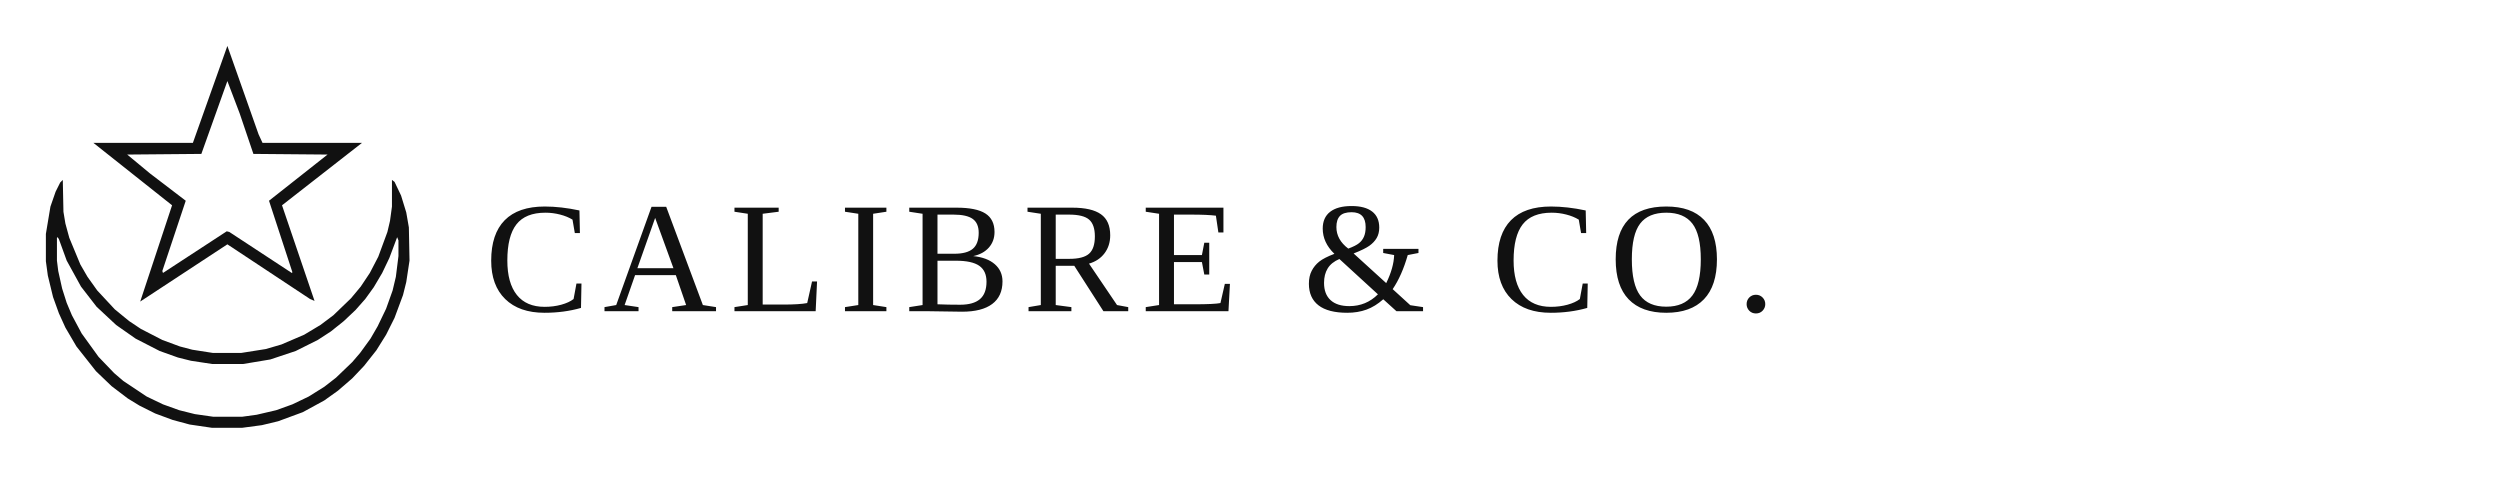
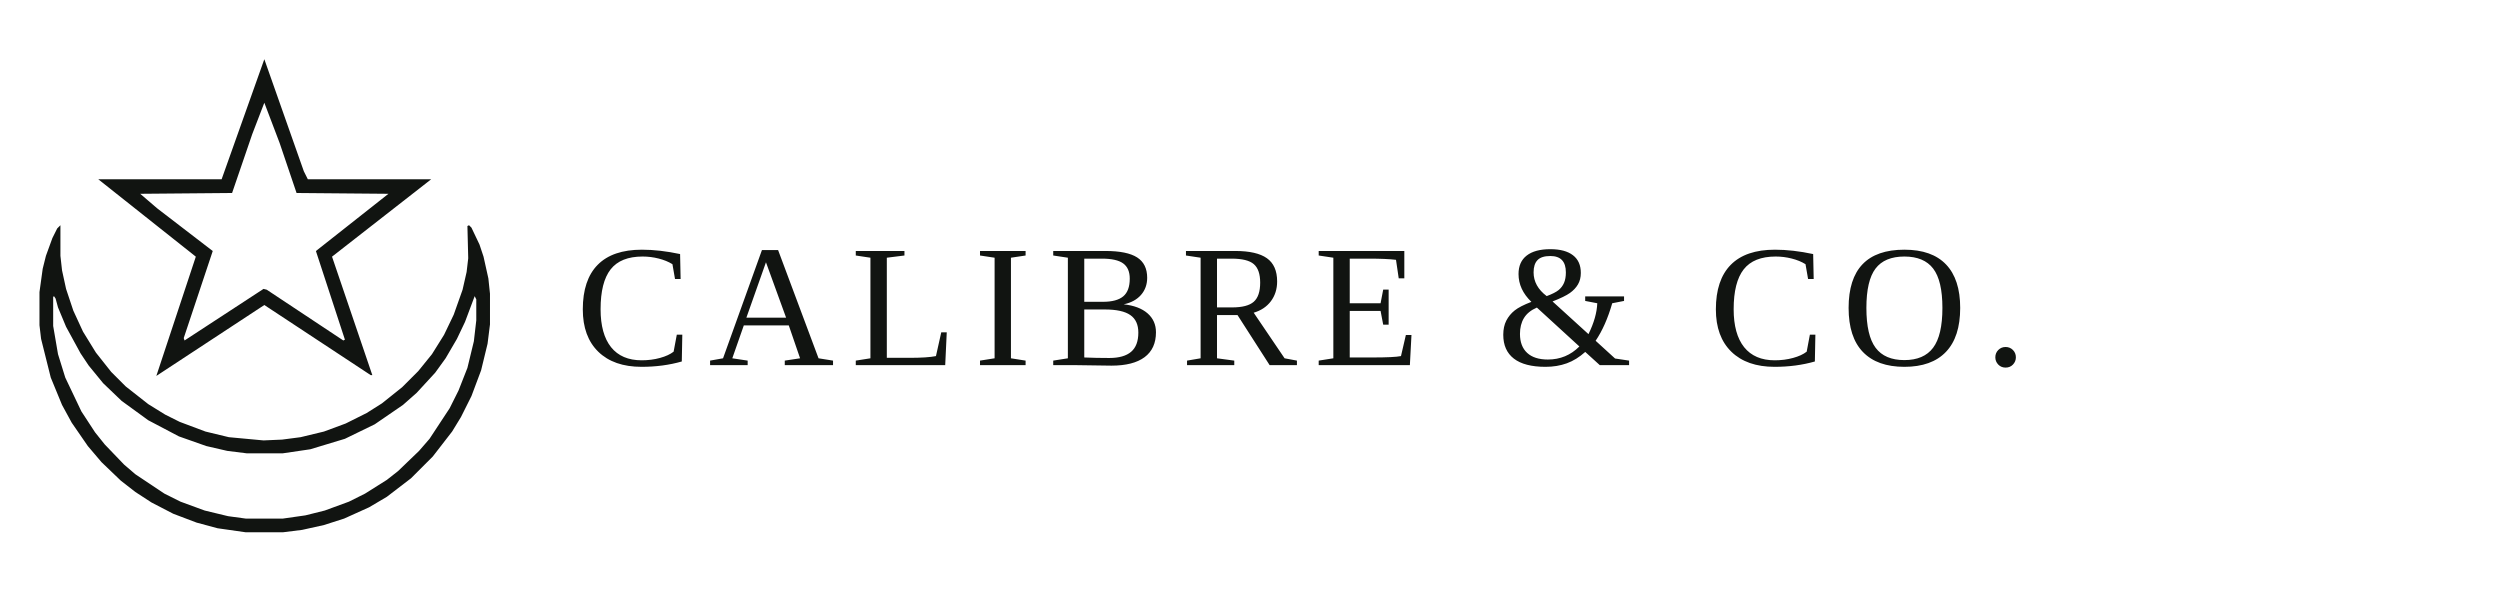
- <svg xmlns="http://www.w3.org/2000/svg" viewBox="0 0 980 190" role="img" aria-label="Calibre &amp; Co.">
-   <g fill="#111111" fill-rule="evenodd">
-     <path transform="translate(6 18) scale(.255)" d="M 54 247 L 47 289 L 47 331 L 50 353 L 58 386 L 67 411 L 77 433 L 94 462 L 124 500 L 148 523 L 173 542 L 191 553 L 215 565 L 242 575 L 268 582 L 302 587 L 349 587 L 379 583 L 404 577 L 442 563 L 475 545 L 496 530 L 518 511 L 536 492 L 555 468 L 570 444 L 583 418 L 596 383 L 601 363 L 606 330 L 605 279 L 601 256 L 593 230 L 583 209 L 579 206 L 579 247 L 576 269 L 572 286 L 558 324 L 545 349 L 531 370 L 516 388 L 489 414 L 469 429 L 444 444 L 409 459 L 385 466 L 347 472 L 304 472 L 272 467 L 253 462 L 226 452 L 193 435 L 175 423 L 153 405 L 126 376 L 111 355 L 100 336 L 83 295 L 77 273 L 74 255 L 73 206 L 69 210 L 62 224 Z M 64 295 L 65 294 L 67 297 L 79 330 L 101 370 L 125 401 L 155 429 L 185 450 L 222 469 L 250 479 L 270 484 L 303 489 L 350 489 L 392 482 L 431 469 L 465 452 L 485 439 L 505 423 L 523 406 L 538 389 L 551 371 L 564 349 L 575 326 L 587 294 L 589 299 L 589 323 L 585 355 L 580 376 L 570 404 L 557 431 L 546 450 L 530 472 L 518 486 L 493 510 L 475 524 L 451 539 L 426 551 L 401 560 L 371 567 L 349 570 L 304 570 L 276 566 L 252 560 L 227 551 L 202 539 L 166 515 L 152 503 L 128 478 L 102 442 L 87 414 L 79 395 L 72 373 L 66 346 L 64 330 Z M 533 149 L 380 149 L 374 136 L 326 0 L 273 149 L 120 149 L 241 245 L 192 393 L 326 305 L 453 389 L 460 392 L 410 245 Z M 172 167 L 286 166 L 326 54 L 345 104 L 366 166 L 480 167 L 390 238 L 426 348 L 425 349 L 329 286 L 325 285 L 227 349 L 226 346 L 262 238 L 207 196 Z" />
-     <text x="190" y="122" font-family="Georgia,'Times New Roman',serif" font-size="62" font-weight="400" letter-spacing="5">CALIBRE &amp; CO.</text>
+ <svg xmlns="http://www.w3.org/2000/svg" viewBox="0 0 760 180" role="img" aria-labelledby="t">
+   <g transform="translate(12 18) scale(.245)">
+     <path d="M 8 244 L 4 260 L 0 289 L 0 330 L 2 347 L 14 395 L 28 429 L 40 451 L 60 480 L 77 500 L 101 523 L 119 537 L 139 550 L 166 564 L 195 575 L 221 582 L 256 587 L 302 587 L 326 584 L 353 578 L 378 570 L 409 556 L 431 543 L 461 520 L 488 493 L 512 462 L 523 444 L 536 418 L 548 386 L 556 353 L 559 329 L 559 291 L 557 272 L 551 245 L 546 230 L 536 209 L 533 206 L 531 207 L 532 247 L 530 264 L 525 286 L 514 317 L 502 342 L 487 366 L 470 387 L 450 407 L 425 427 L 406 439 L 380 452 L 353 462 L 324 469 L 301 472 L 278 473 L 235 469 L 206 462 L 174 450 L 156 441 L 135 428 L 107 406 L 89 388 L 70 364 L 54 338 L 42 312 L 33 285 L 28 262 L 26 244 L 26 206 L 22 210 L 16 222 Z M 17 295 L 18 294 L 20 297 L 23 308 L 33 332 L 51 365 L 61 380 L 79 402 L 102 424 L 135 448 L 173 468 L 207 480 L 233 486 L 257 489 L 302 489 L 336 484 L 379 471 L 416 453 L 451 429 L 468 414 L 491 389 L 504 371 L 518 347 L 528 326 L 540 294 L 542 298 L 542 324 L 539 350 L 531 383 L 520 411 L 509 433 L 484 471 L 471 486 L 445 511 L 431 522 L 404 539 L 384 549 L 354 560 L 330 566 L 302 570 L 256 570 L 234 567 L 205 560 L 175 549 L 155 539 L 119 515 L 105 503 L 81 478 L 69 463 L 52 437 L 32 395 L 23 366 L 17 331 Z M 486 149 L 333 149 L 328 139 L 279 0 L 226 149 L 73 149 L 194 245 L 145 393 L 279 305 L 411 392 L 413 392 L 363 245 Z M 125 167 L 239 166 L 264 93 L 279 54 L 298 104 L 319 166 L 433 167 L 343 238 L 379 348 L 377 349 L 282 286 L 278 285 L 180 349 L 179 346 L 215 238 L 146 185 Z" fill="#111411" fill-rule="evenodd" />
  </g>
+   <text x="175" y="111" fill="#111411" font-family="Georgia,'Times New Roman',serif" font-size="53" font-weight="400" letter-spacing="5">CALIBRE &amp; CO.</text>
</svg>
